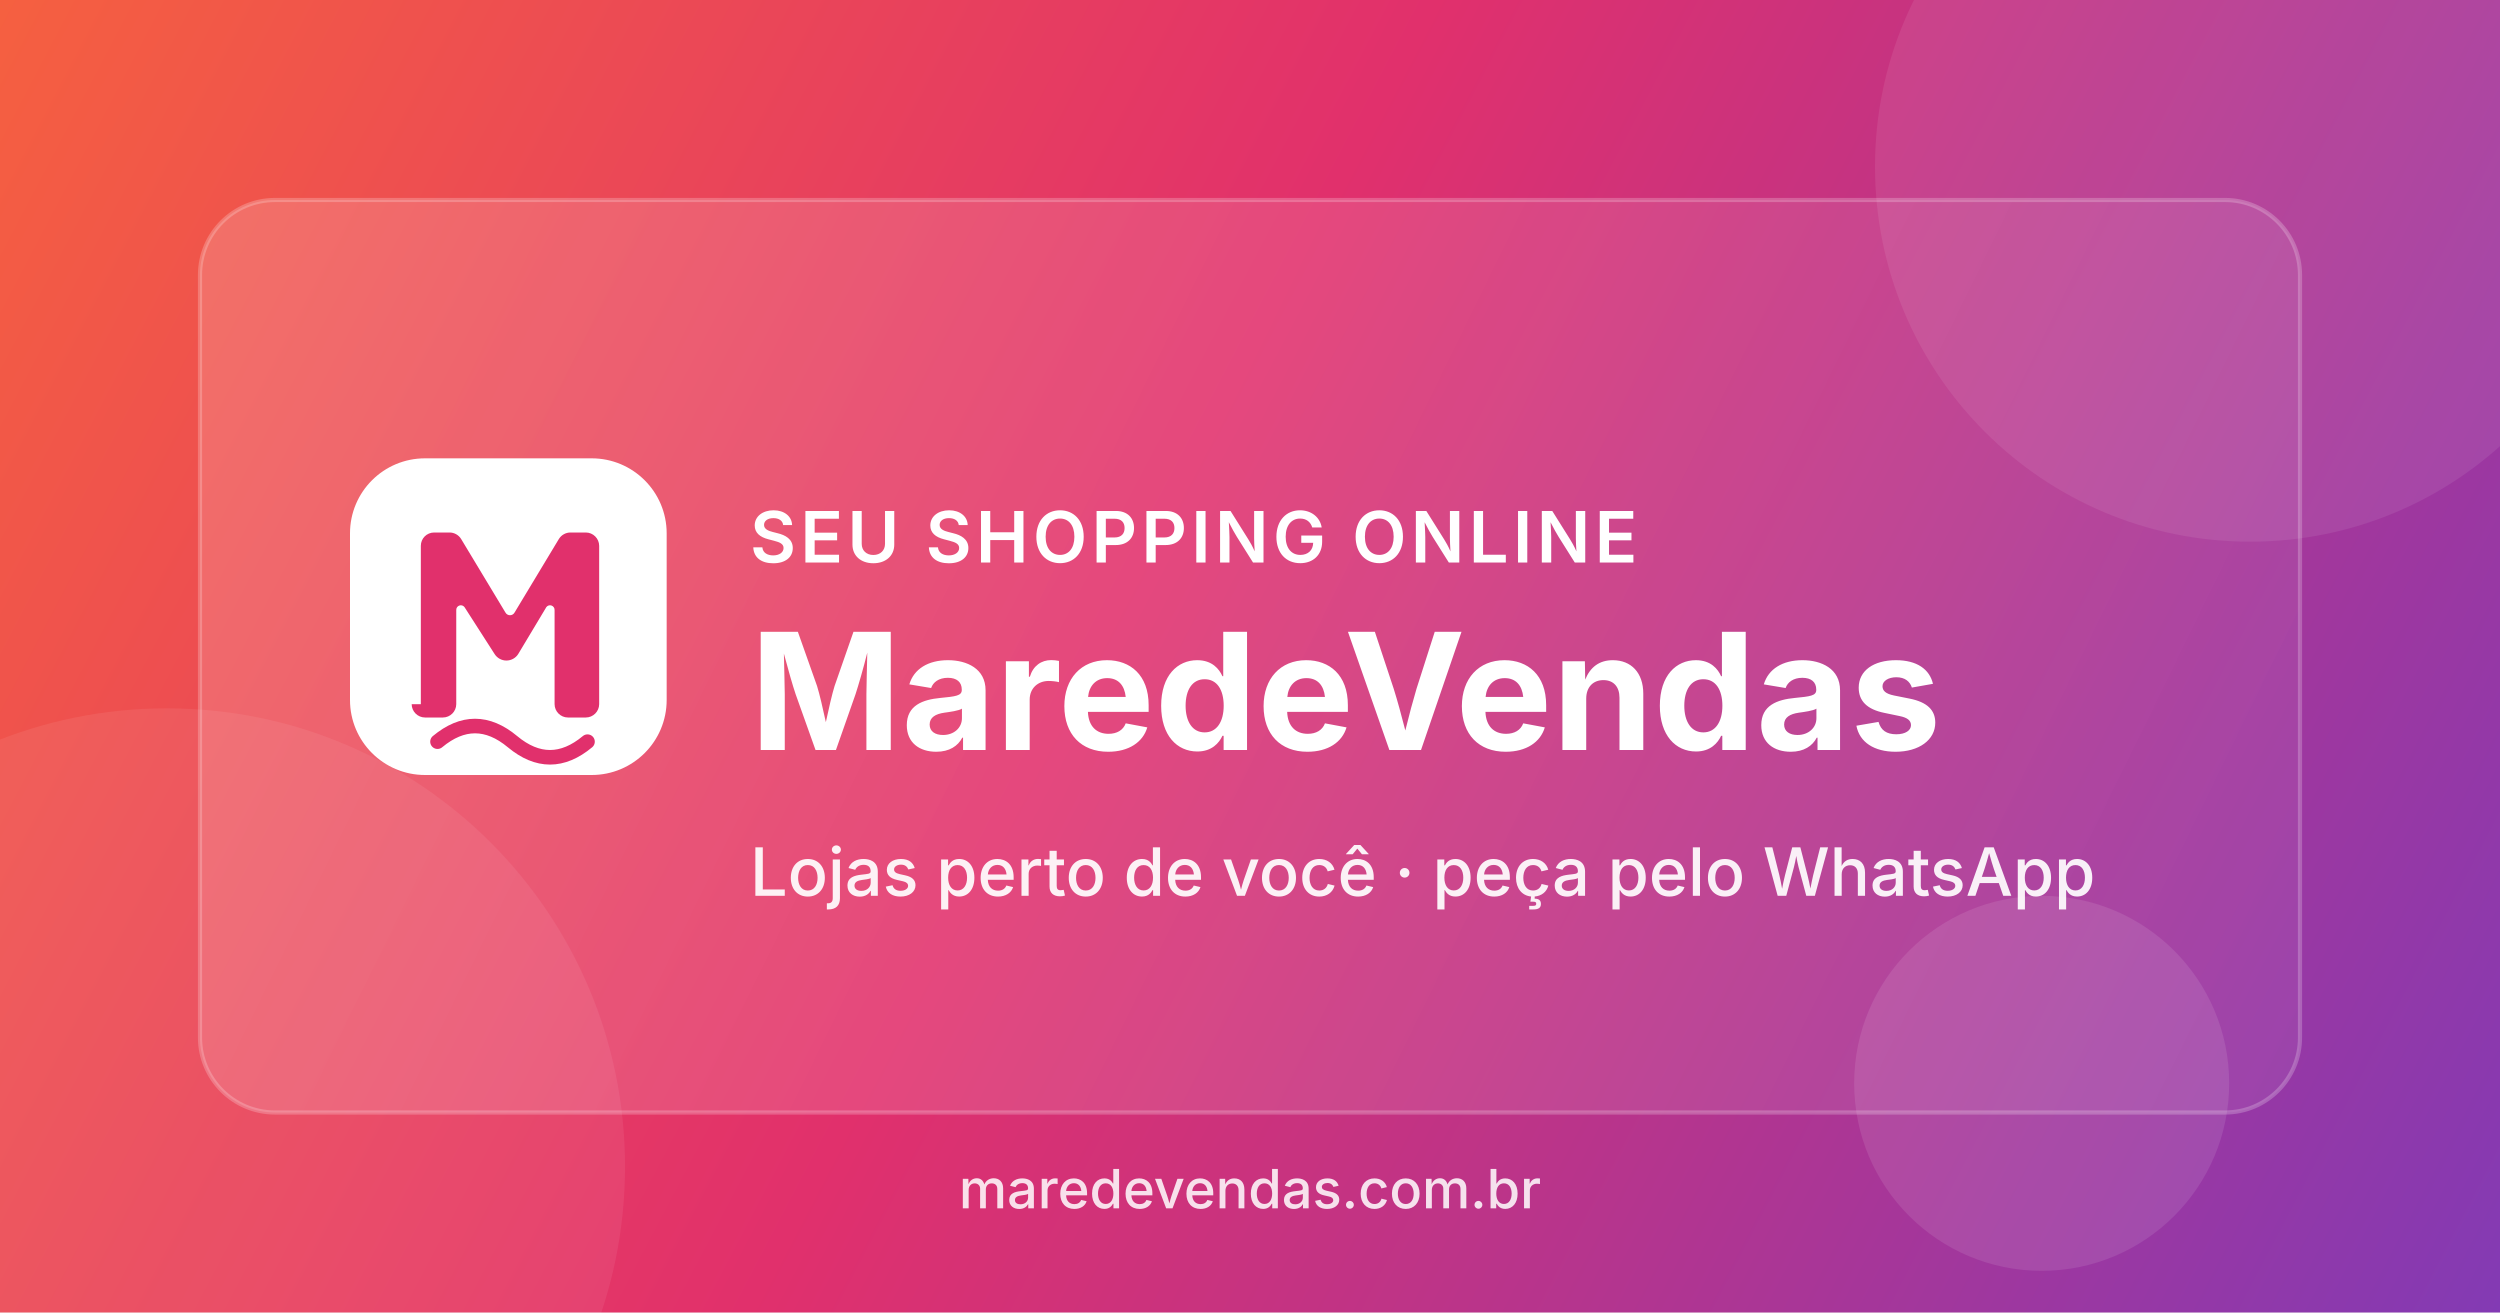
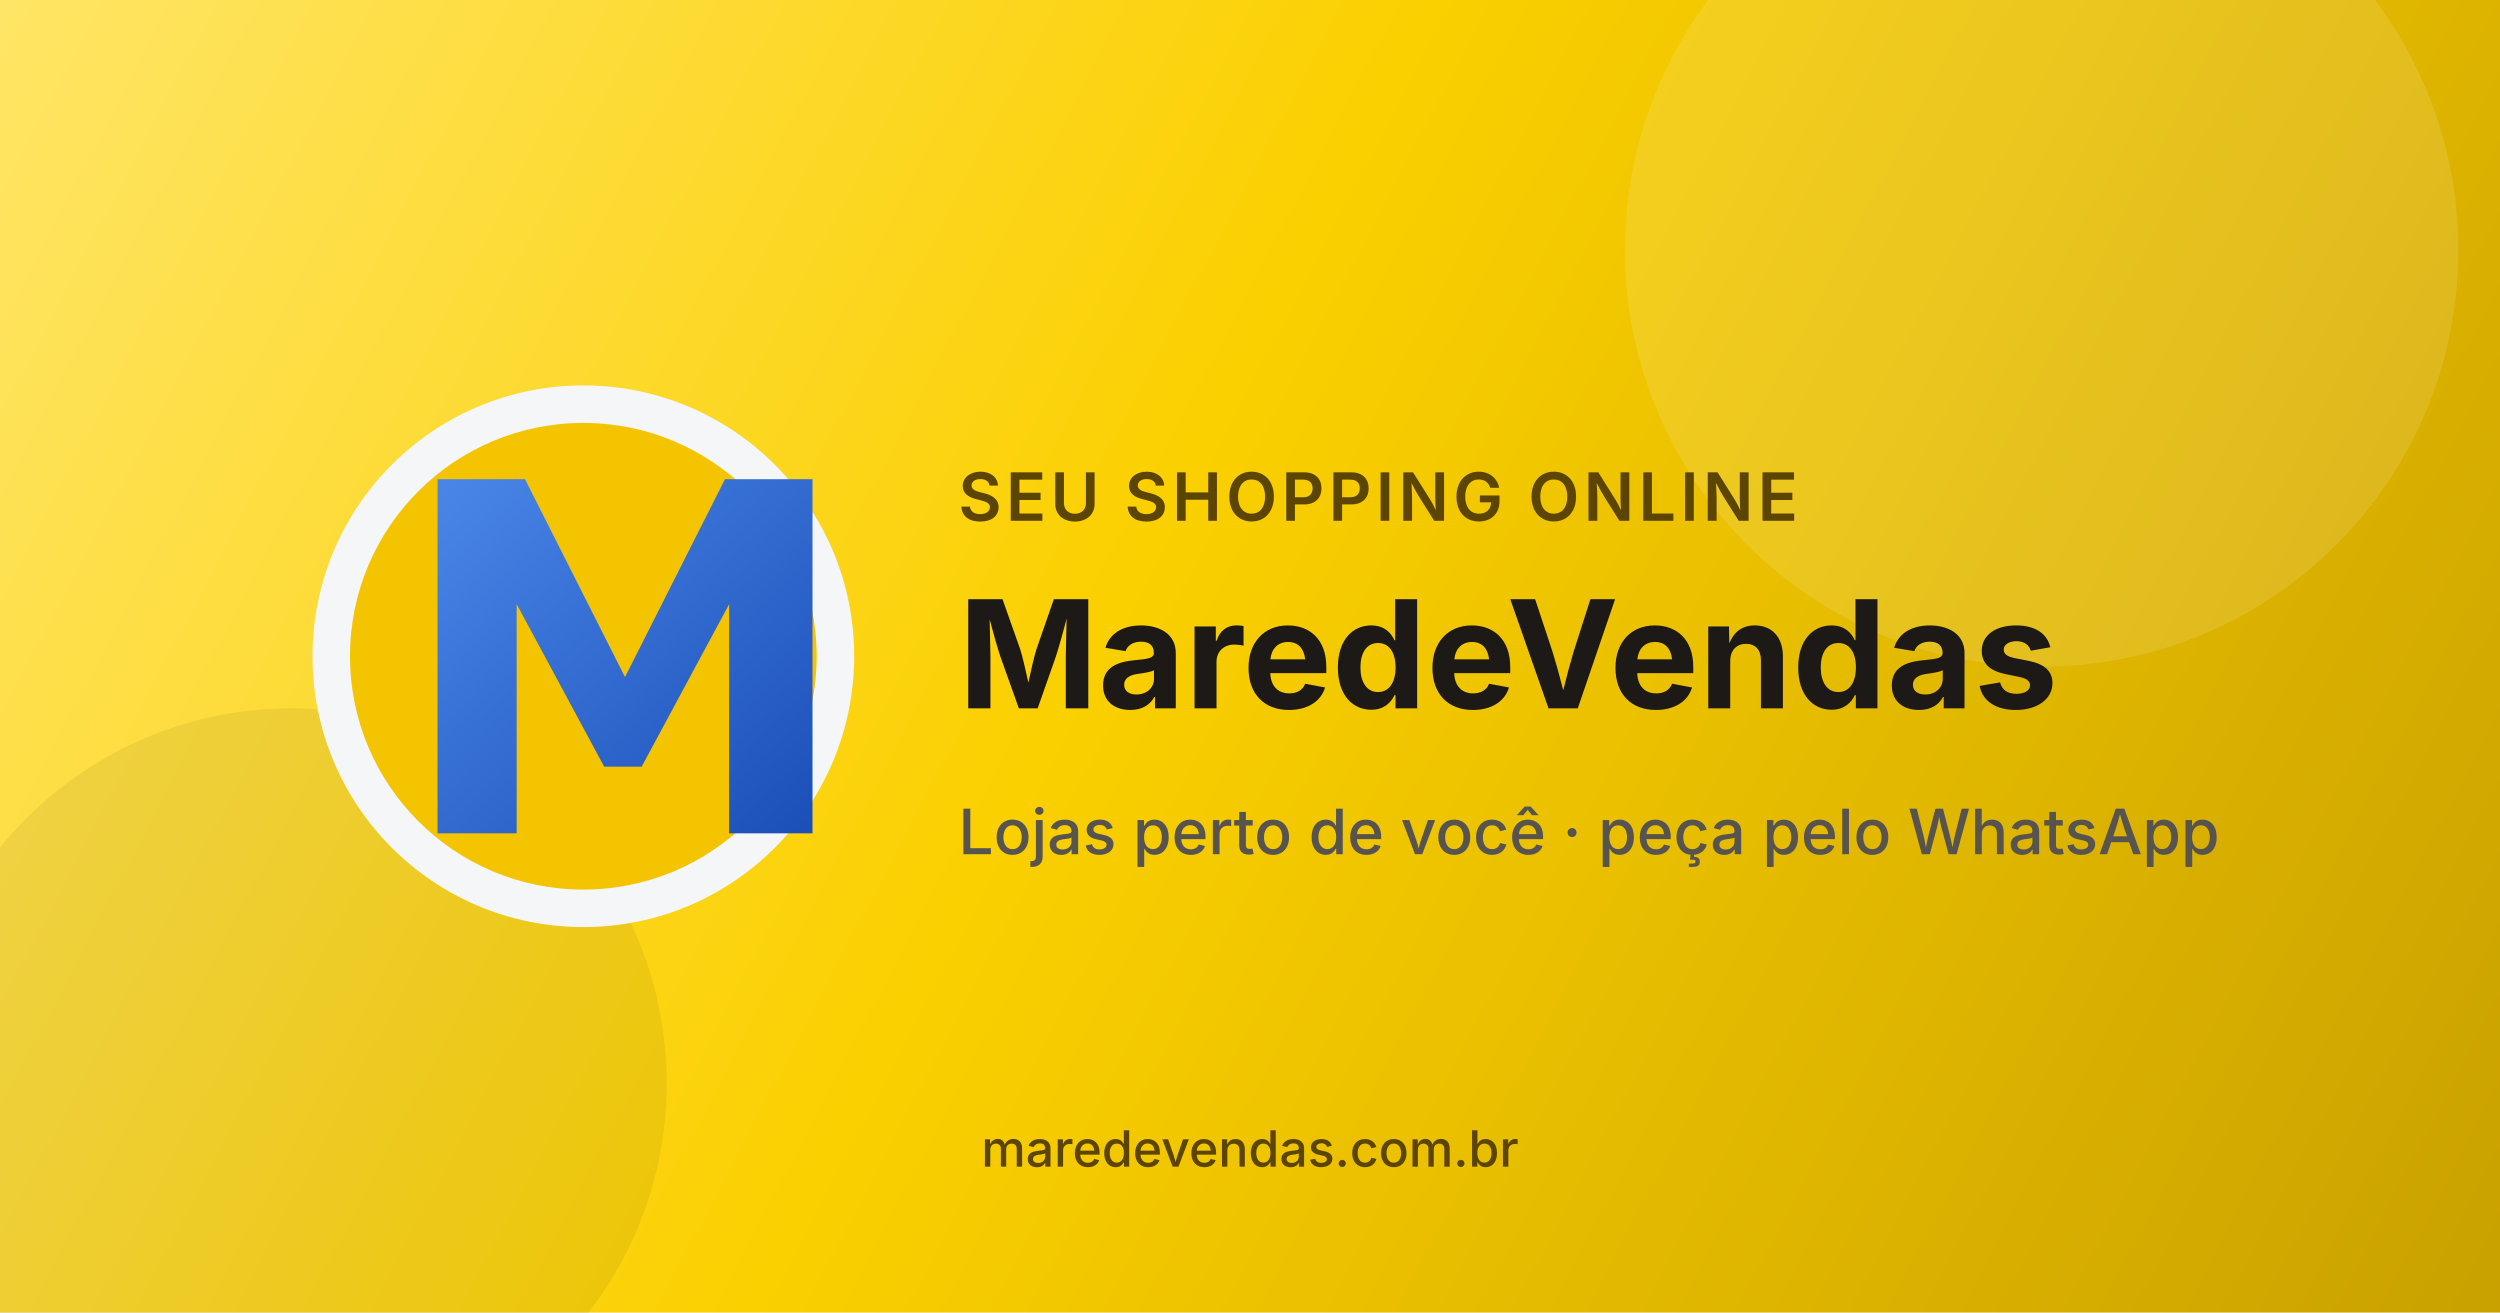
<svg xmlns="http://www.w3.org/2000/svg" width="1200" height="630" viewBox="0 0 1200 630" role="img" aria-label="MaredeVendas">
  <defs>
    <linearGradient id="bg" x1="0" y1="0" x2="1200" y2="630" gradientUnits="userSpaceOnUse">
-       <stop stop-color="#F56040" />
-       <stop offset="0.45" stop-color="#E1306C" />
-       <stop offset="1" stop-color="#833AB4" />
+       <stop stop-color="#FFE566" />
+       <stop offset="0.45" stop-color="#FBD000" />
+       <stop offset="1" stop-color="#C9A100" />
    </linearGradient>
-     <linearGradient id="card" x1="120" y1="80" x2="1080" y2="550" gradientUnits="userSpaceOnUse">
-       <stop stop-color="#ffffff" stop-opacity="0.16" />
-       <stop offset="1" stop-color="#ffffff" stop-opacity="0.06" />
+     <linearGradient id="m" x1="0" y1="0" x2="1" y2="1">
+       <stop stop-color="#4A86E8" />
+       <stop offset="1" stop-color="#1B4FB8" />
    </linearGradient>
  </defs>
  <rect width="1200" height="630" fill="url(#bg)" />
-   <circle cx="1080" cy="80" r="180" fill="#fff" fill-opacity="0.08" />
-   <circle cx="80" cy="560" r="220" fill="#fff" fill-opacity="0.07" />
-   <circle cx="980" cy="520" r="90" fill="#fff" fill-opacity="0.1" />
-   <rect x="96" y="96" width="1008" height="438" rx="36" fill="url(#card)" stroke="#fff" stroke-opacity="0.22" stroke-width="2" />
-   <g transform="translate(168 220)">
-     <rect width="152" height="152" rx="36" fill="#fff" />
-     <path fill="#E1306C" d="M34 118V42c0-3.5 2.8-6.4 6.4-6.4h7.4c2.2 0 4.3 1.15 5.5 3.05L74.6 74a2.5 2.5 0 0 0 4.4 0l21.3-35.35c1.2-1.9 3.3-3.05 5.5-3.05h7.4c3.5 0 6.4 2.9 6.4 6.4v76c0 3.5-2.9 6.4-6.4 6.4h-8.6c-3.5 0-6.4-2.9-6.4-6.4V72.8a2.2 2.2 0 0 0-3.95-1.4L80.7 94a6.7 6.7 0 0 1-11.25 0L54.95 71.4a2.2 2.2 0 0 0-3.95 1.4V118c0 3.5-2.9 6.4-6.4 6.4h-8.6c-3.5 0-6.4-2.9-6.4-6.4z" />
-     <path fill="none" stroke="#E1306C" stroke-width="7" stroke-linecap="round" d="M42 136c12-10 24-10 36 0s24 10 36 0" />
-   </g>
-   <text x="360" y="270" fill="#fff" font-family="Inter, Segoe UI, Arial, sans-serif" font-size="34" font-weight="600" letter-spacing="2">SEU SHOPPING ONLINE</text>
-   <text x="360" y="360" fill="#fff" font-family="Inter, Segoe UI, Arial, sans-serif" font-size="78" font-weight="700">MaredeVendas</text>
-   <text x="360" y="430" fill="#fff" font-family="Inter, Segoe UI, Arial, sans-serif" font-size="32" font-weight="500" opacity="0.92">Lojas perto de você · peça pelo WhatsApp</text>
-   <text x="600" y="580" text-anchor="middle" fill="#fff" font-family="Inter, Segoe UI, Arial, sans-serif" font-size="26" font-weight="500" opacity="0.85">maredevendas.com.br</text>
+   <circle cx="980" cy="120" r="200" fill="#fff" fill-opacity="0.12" />
+   <circle cx="140" cy="520" r="180" fill="#000" fill-opacity="0.06" />
+   <circle cx="280" cy="315" r="130" fill="#F4F6F8" />
+   <circle cx="280" cy="315" r="112" fill="#F5C400" />
+   <path fill="url(#m)" d="M210 400V230h42l48 95 48-95h42v170h-40V290l-42 78h-18l-42-78v110z" />
+   <text x="460" y="250" fill="#5C4500" font-family="Inter, Segoe UI, Arial, sans-serif" font-size="32" font-weight="600" letter-spacing="2">SEU SHOPPING ONLINE</text>
+   <text x="460" y="340" fill="#1C1917" font-family="Inter, Segoe UI, Arial, sans-serif" font-size="72" font-weight="700">MaredeVendas</text>
+   <text x="460" y="410" fill="#57534E" font-family="Inter, Segoe UI, Arial, sans-serif" font-size="30" font-weight="500">Lojas perto de você · peça pelo WhatsApp</text>
+   <text x="600" y="560" text-anchor="middle" fill="#5C4500" font-family="Inter, Segoe UI, Arial, sans-serif" font-size="24" font-weight="500">maredevendas.com.br</text>
</svg>
